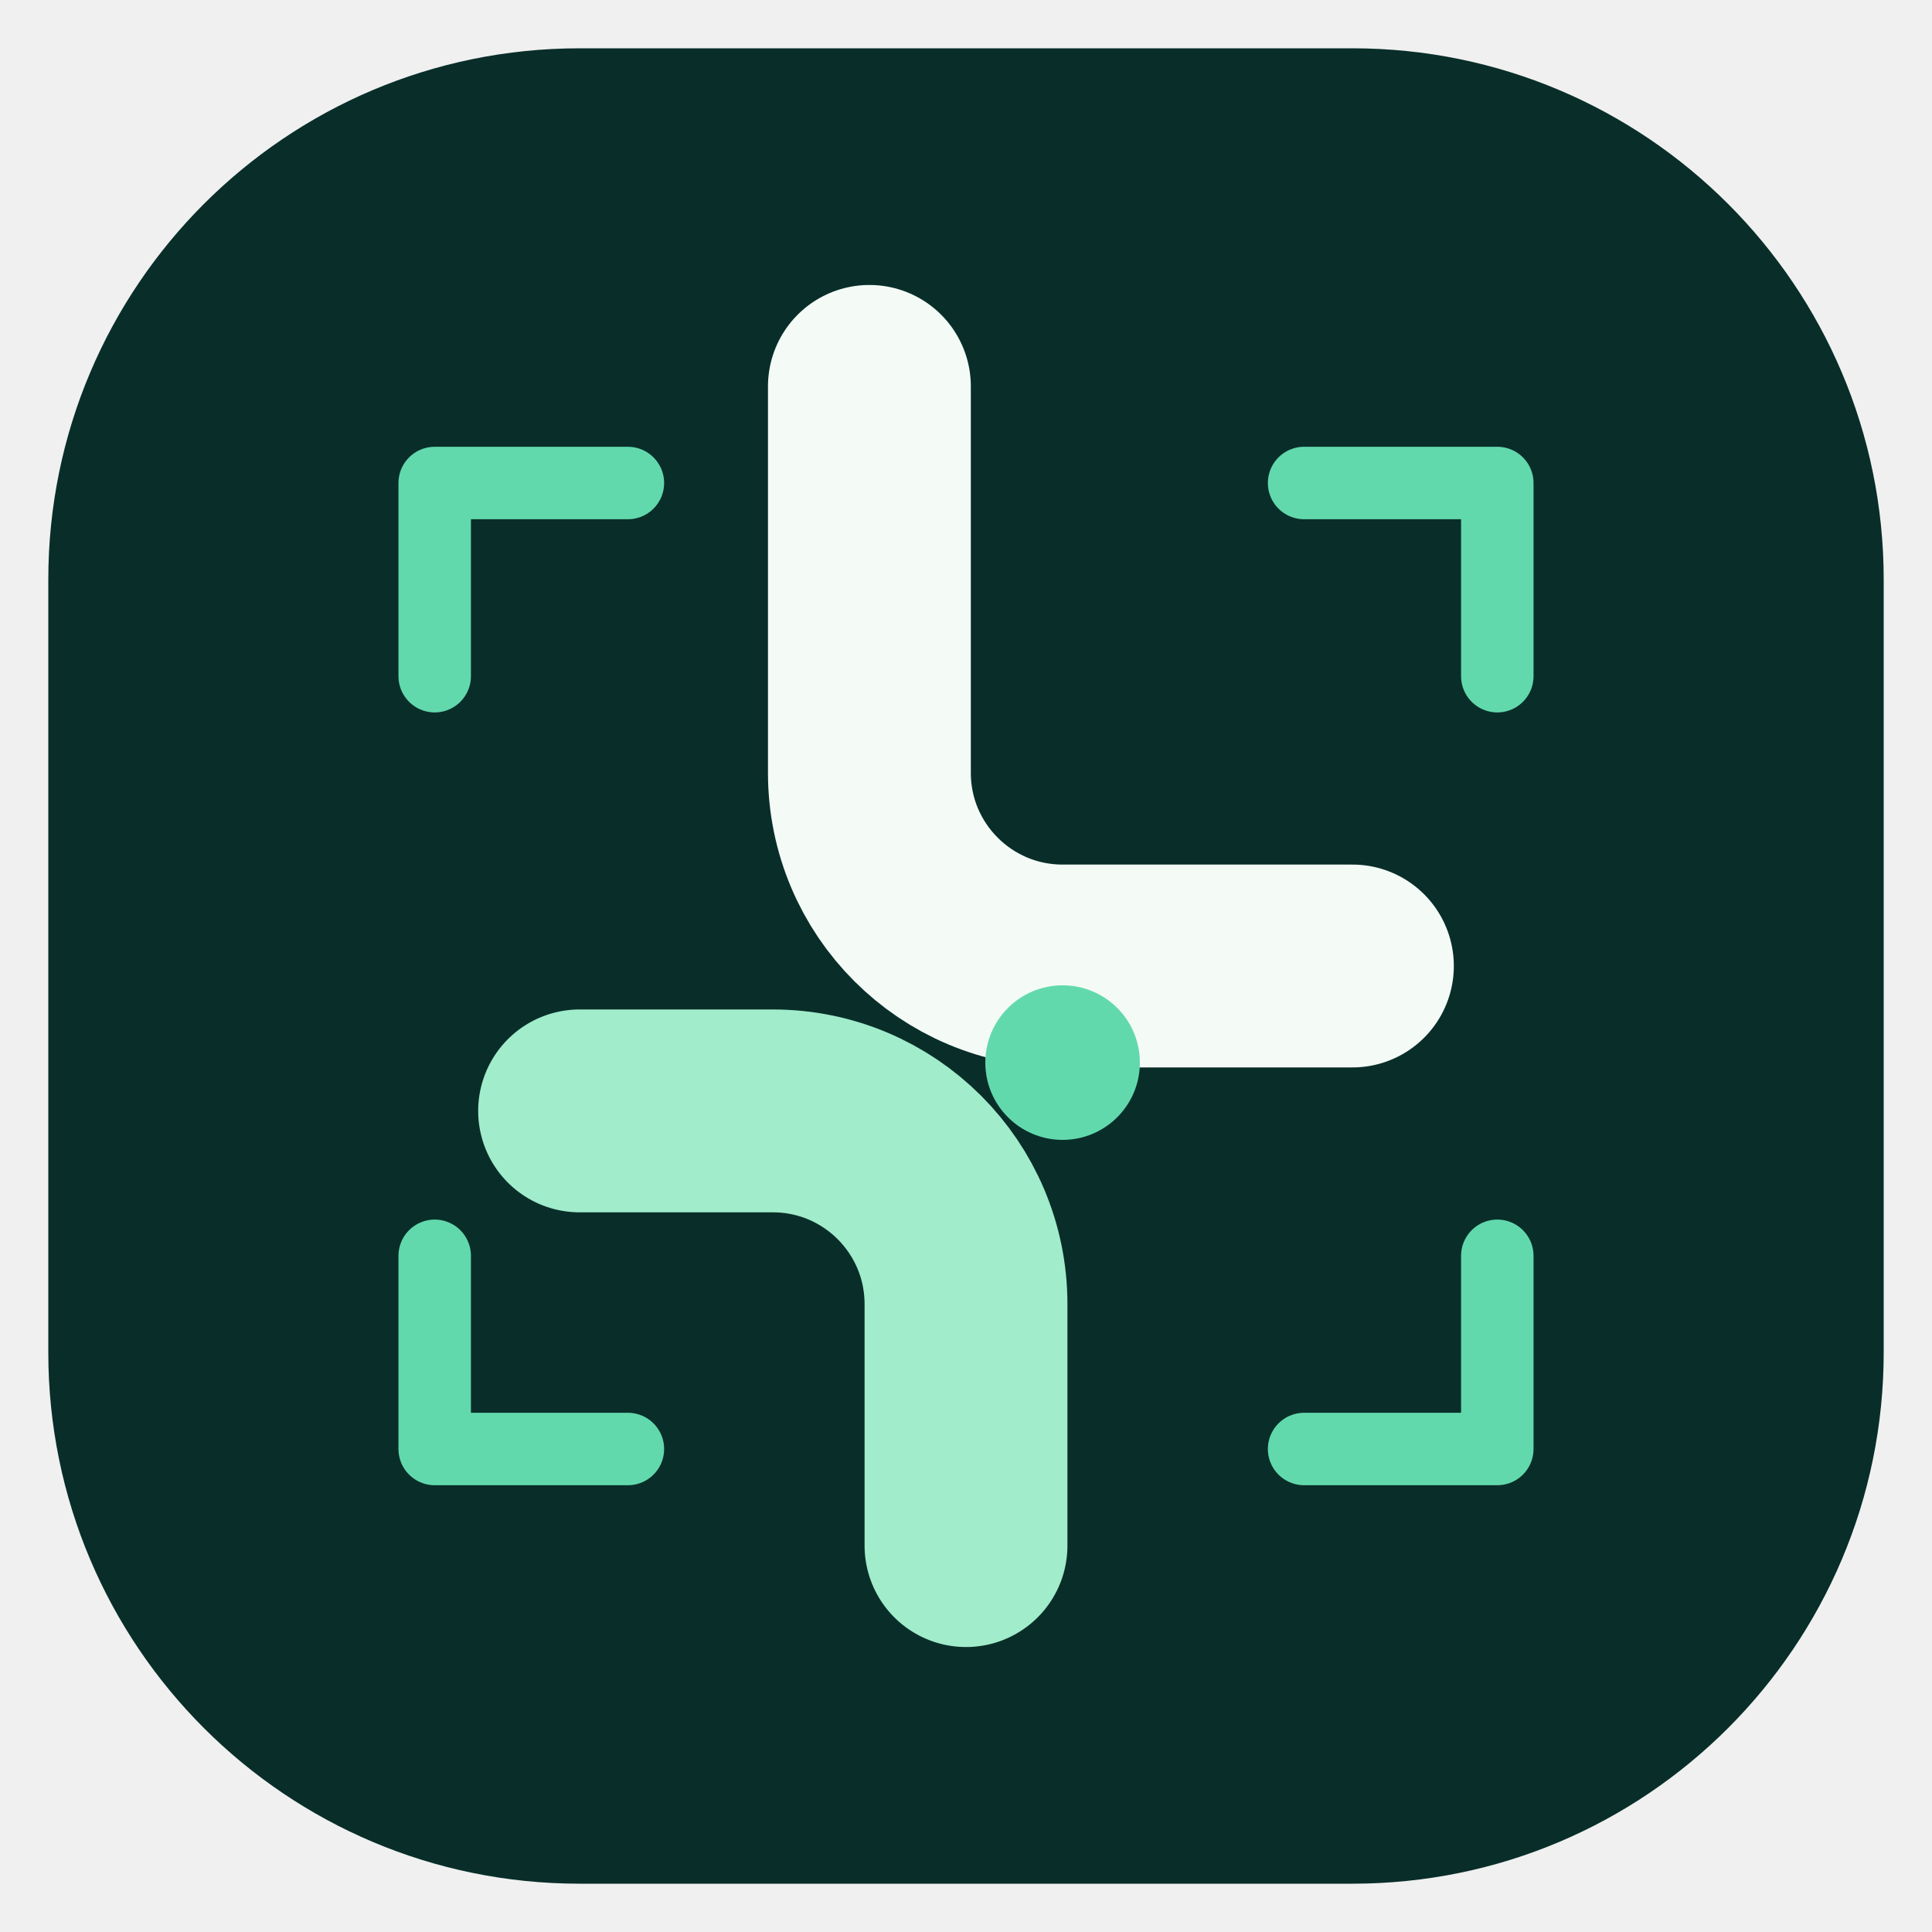
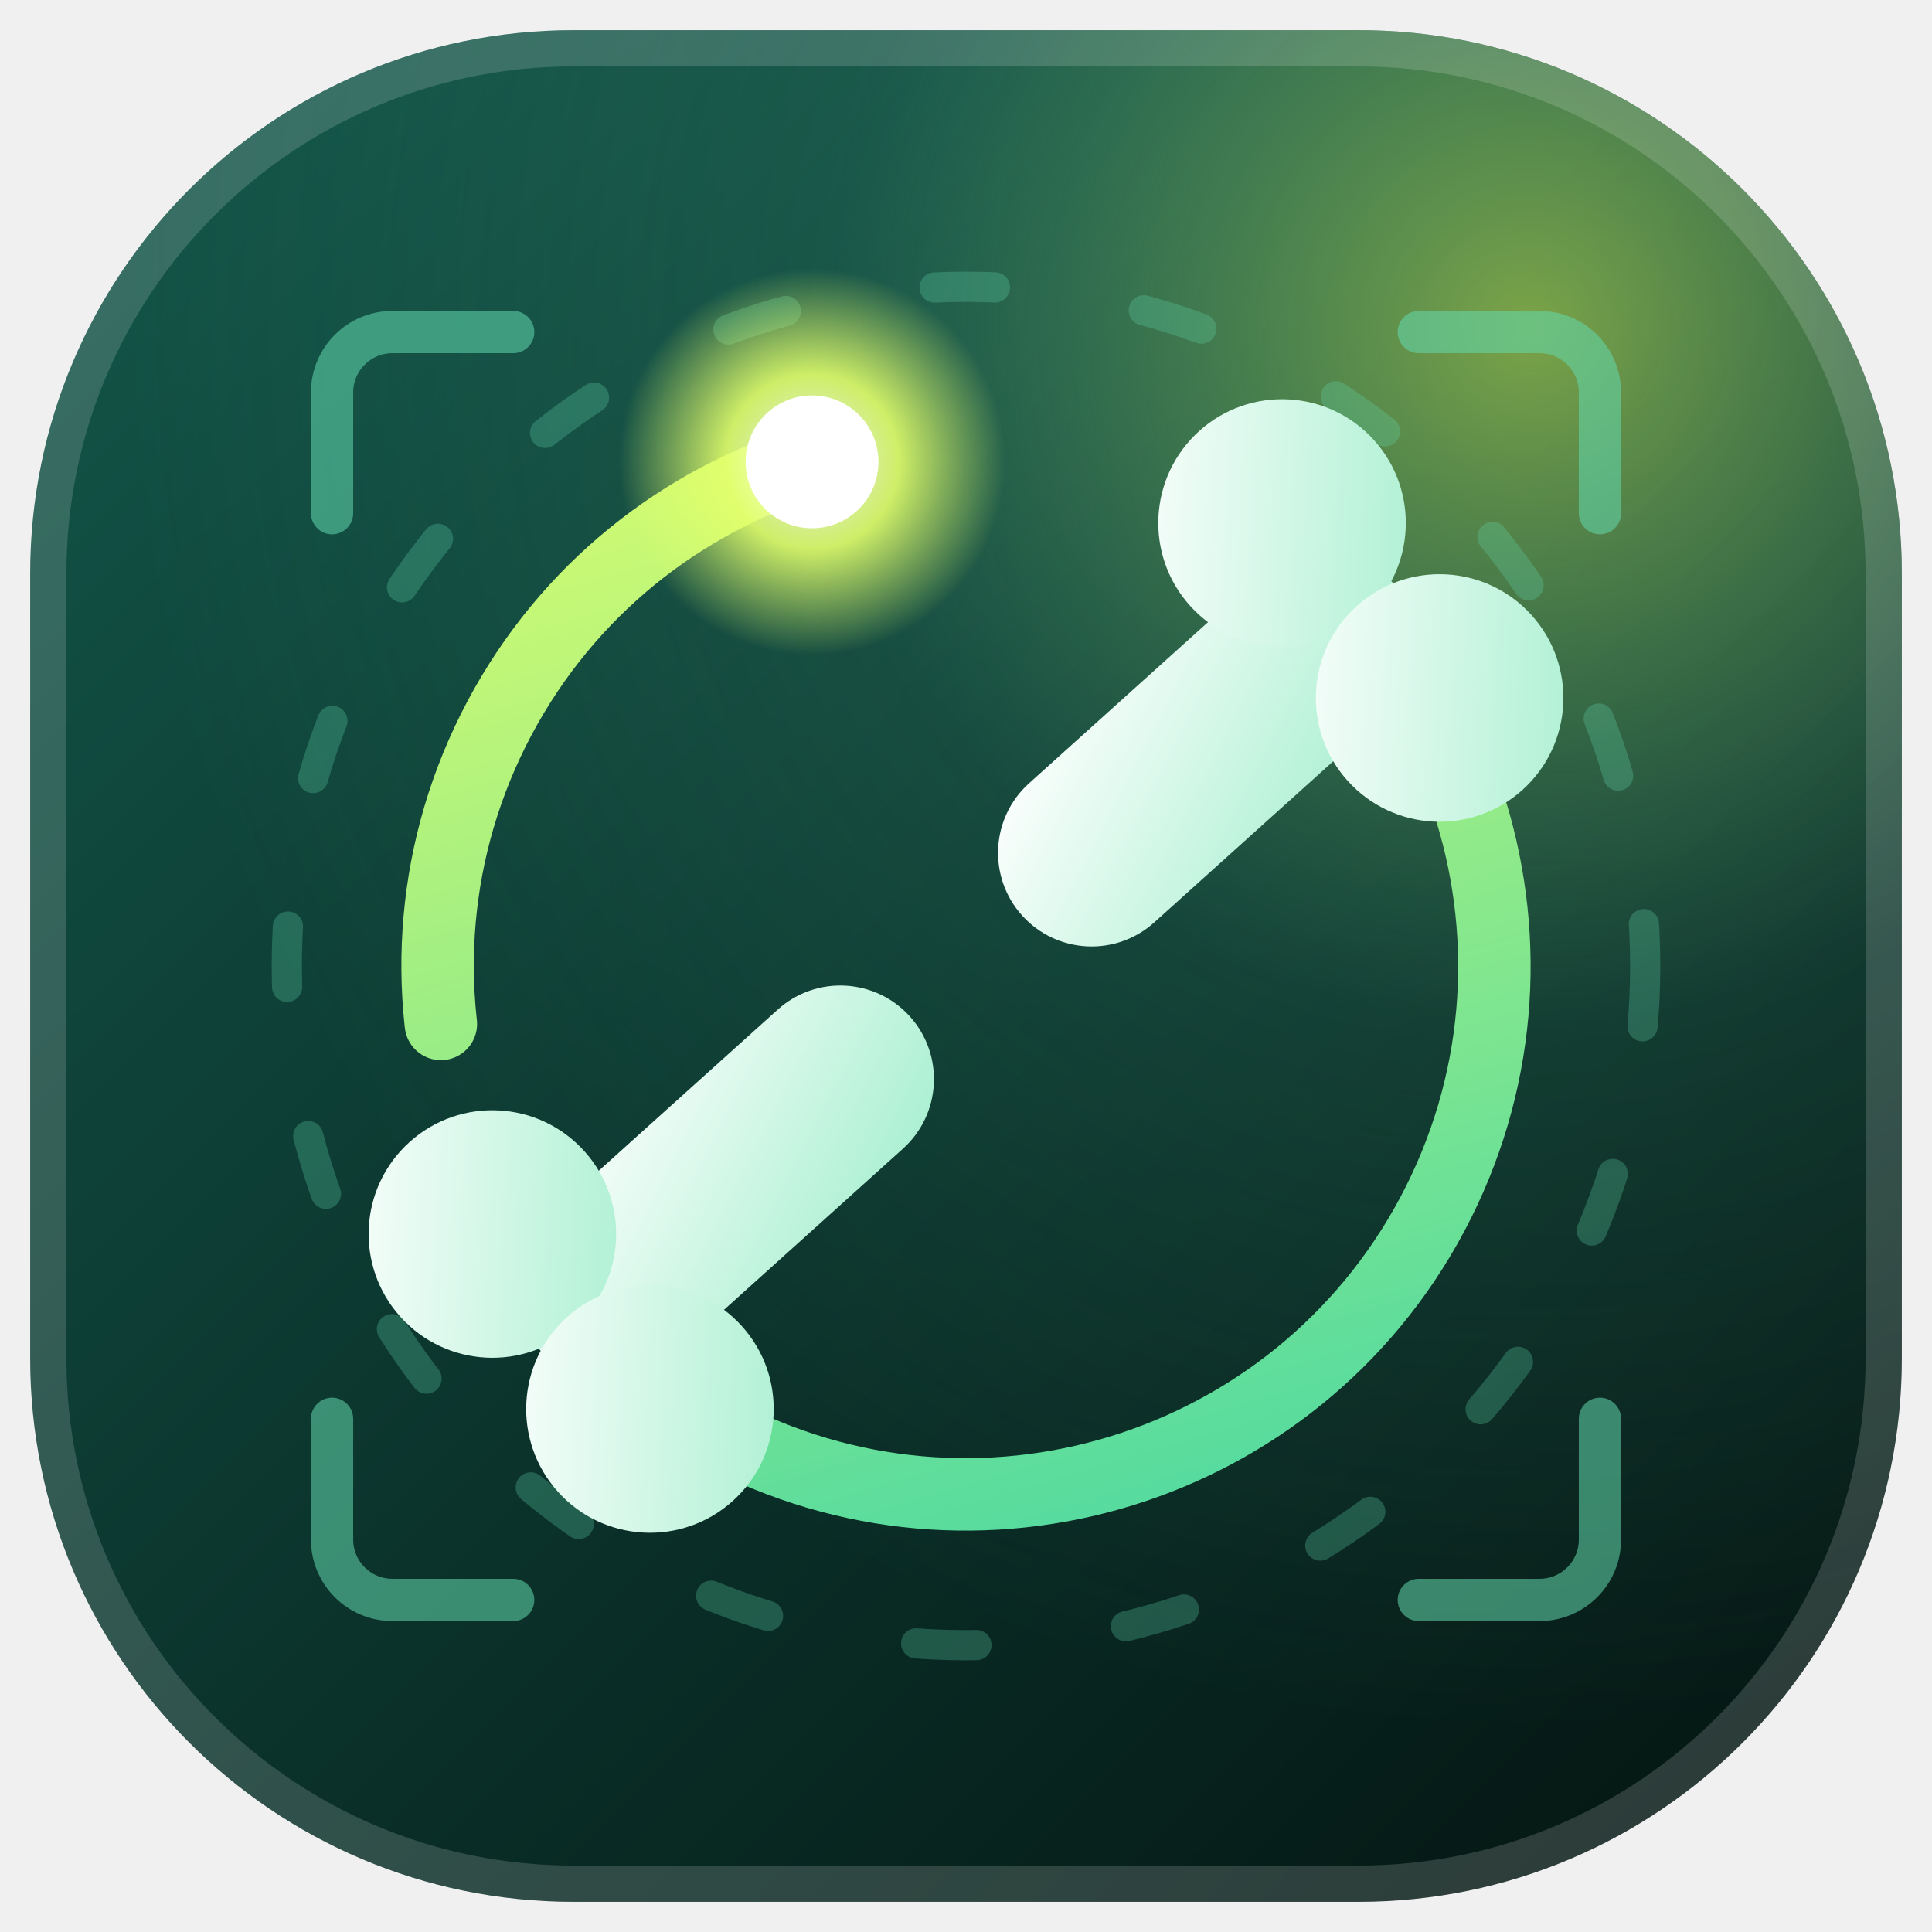
- <svg xmlns="http://www.w3.org/2000/svg" viewBox="0 0 40 40" aria-hidden="true" focusable="false">
-   <rect x="1" y="1" width="38" height="38" rx="11" fill="#092e29" />
-   <path d="M9 14v-4h4m14 0h4v4M9 26v4h4m14 0h4v-4" fill="none" stroke="#62d9ad" stroke-width="1.5" stroke-linecap="round" stroke-linejoin="round" />
-   <path d="M18 8v8a4 4 0 0 0 4 4h6" fill="none" stroke="#f4fbf6" stroke-width="4.2" stroke-linecap="round" />
-   <path d="M12 23h4a4 4 0 0 1 4 4v5" fill="none" stroke="#a1eccb" stroke-width="4.2" stroke-linecap="round" />
-   <circle cx="22" cy="22" r="1.6" fill="#62d9ad" />
+ <svg xmlns="http://www.w3.org/2000/svg" viewBox="0 0 64 64" width="64" height="64" role="img" aria-label="OrthoTrace logo">
+   <defs>
+     <linearGradient id="otBg" x1="0" y1="0" x2="1" y2="1">
+       <stop offset="0" stop-color="#14594c" />
+       <stop offset=".55" stop-color="#0a3029" />
+       <stop offset="1" stop-color="#04120f" />
+     </linearGradient>
+     <radialGradient id="otGlow" cx=".8" cy=".16" r=".75">
+       <stop offset="0" stop-color="#d8ff5c" stop-opacity=".55" />
+       <stop offset=".5" stop-color="#62d9ad" stop-opacity=".12" />
+       <stop offset="1" stop-color="#62d9ad" stop-opacity="0" />
+     </radialGradient>
+     <linearGradient id="otBone" x1="0" y1="0" x2="1" y2="1">
+       <stop offset="0" stop-color="#ffffff" />
+       <stop offset="1" stop-color="#a6efcf" />
+     </linearGradient>
+     <linearGradient id="otTrace" x1="0" y1="1" x2="1" y2="0">
+       <stop offset="0" stop-color="#43d6a6" />
+       <stop offset="1" stop-color="#e2ff6b" />
+     </linearGradient>
+     <radialGradient id="otDot">
+       <stop offset="0" stop-color="#ffffff" />
+       <stop offset=".45" stop-color="#e2ff6b" />
+       <stop offset="1" stop-color="#e2ff6b" stop-opacity="0" />
+     </radialGradient>
+   </defs>
+   <rect x="1" y="1" width="62" height="62" rx="18" fill="url(#otBg)" />
+   <rect x="1" y="1" width="62" height="62" rx="18" fill="url(#otGlow)" />
+   <rect x="1.6" y="1.6" width="60.8" height="60.8" rx="17.4" fill="none" stroke="#ffffff" stroke-opacity=".16" stroke-width="1.2" />
+   <path d="M11 17v-4a2 2 0 0 1 2-2h4M47 11h4a2 2 0 0 1 2 2v4M53 47v4a2 2 0 0 1-2 2h-4M17 53h-4a2 2 0 0 1-2-2v-4" fill="none" stroke="#62d9ad" stroke-opacity=".55" stroke-width="1.4" stroke-linecap="round" />
+   <circle cx="32" cy="32" r="17.5" fill="none" stroke="url(#otTrace)" stroke-width="2.4" stroke-linecap="round" stroke-dasharray="58 14 24 14" transform="rotate(-62 32 32)" />
+   <circle cx="32" cy="32" r="22.5" fill="none" stroke="#62d9ad" stroke-opacity=".28" stroke-width="1" stroke-dasharray="2 5" stroke-linecap="round" />
+   <g transform="rotate(-42 32 32)" fill="url(#otBone)">
+     <rect x="13" y="28.9" width="16.5" height="6.2" rx="3.1" />
+     <circle cx="14.4" cy="28.1" r="4.1" />
+     <circle cx="14.4" cy="35.9" r="4.1" />
+     <rect x="34.5" y="28.9" width="16.5" height="6.2" rx="3.1" />
+     <circle cx="49.6" cy="28.1" r="4.1" />
+     <circle cx="49.6" cy="35.9" r="4.1" />
+   </g>
+   <circle cx="26.9" cy="15.3" r="6.4" fill="url(#otDot)" opacity=".9" />
+   <circle cx="26.9" cy="15.3" r="2.2" fill="#ffffff" />
</svg>
